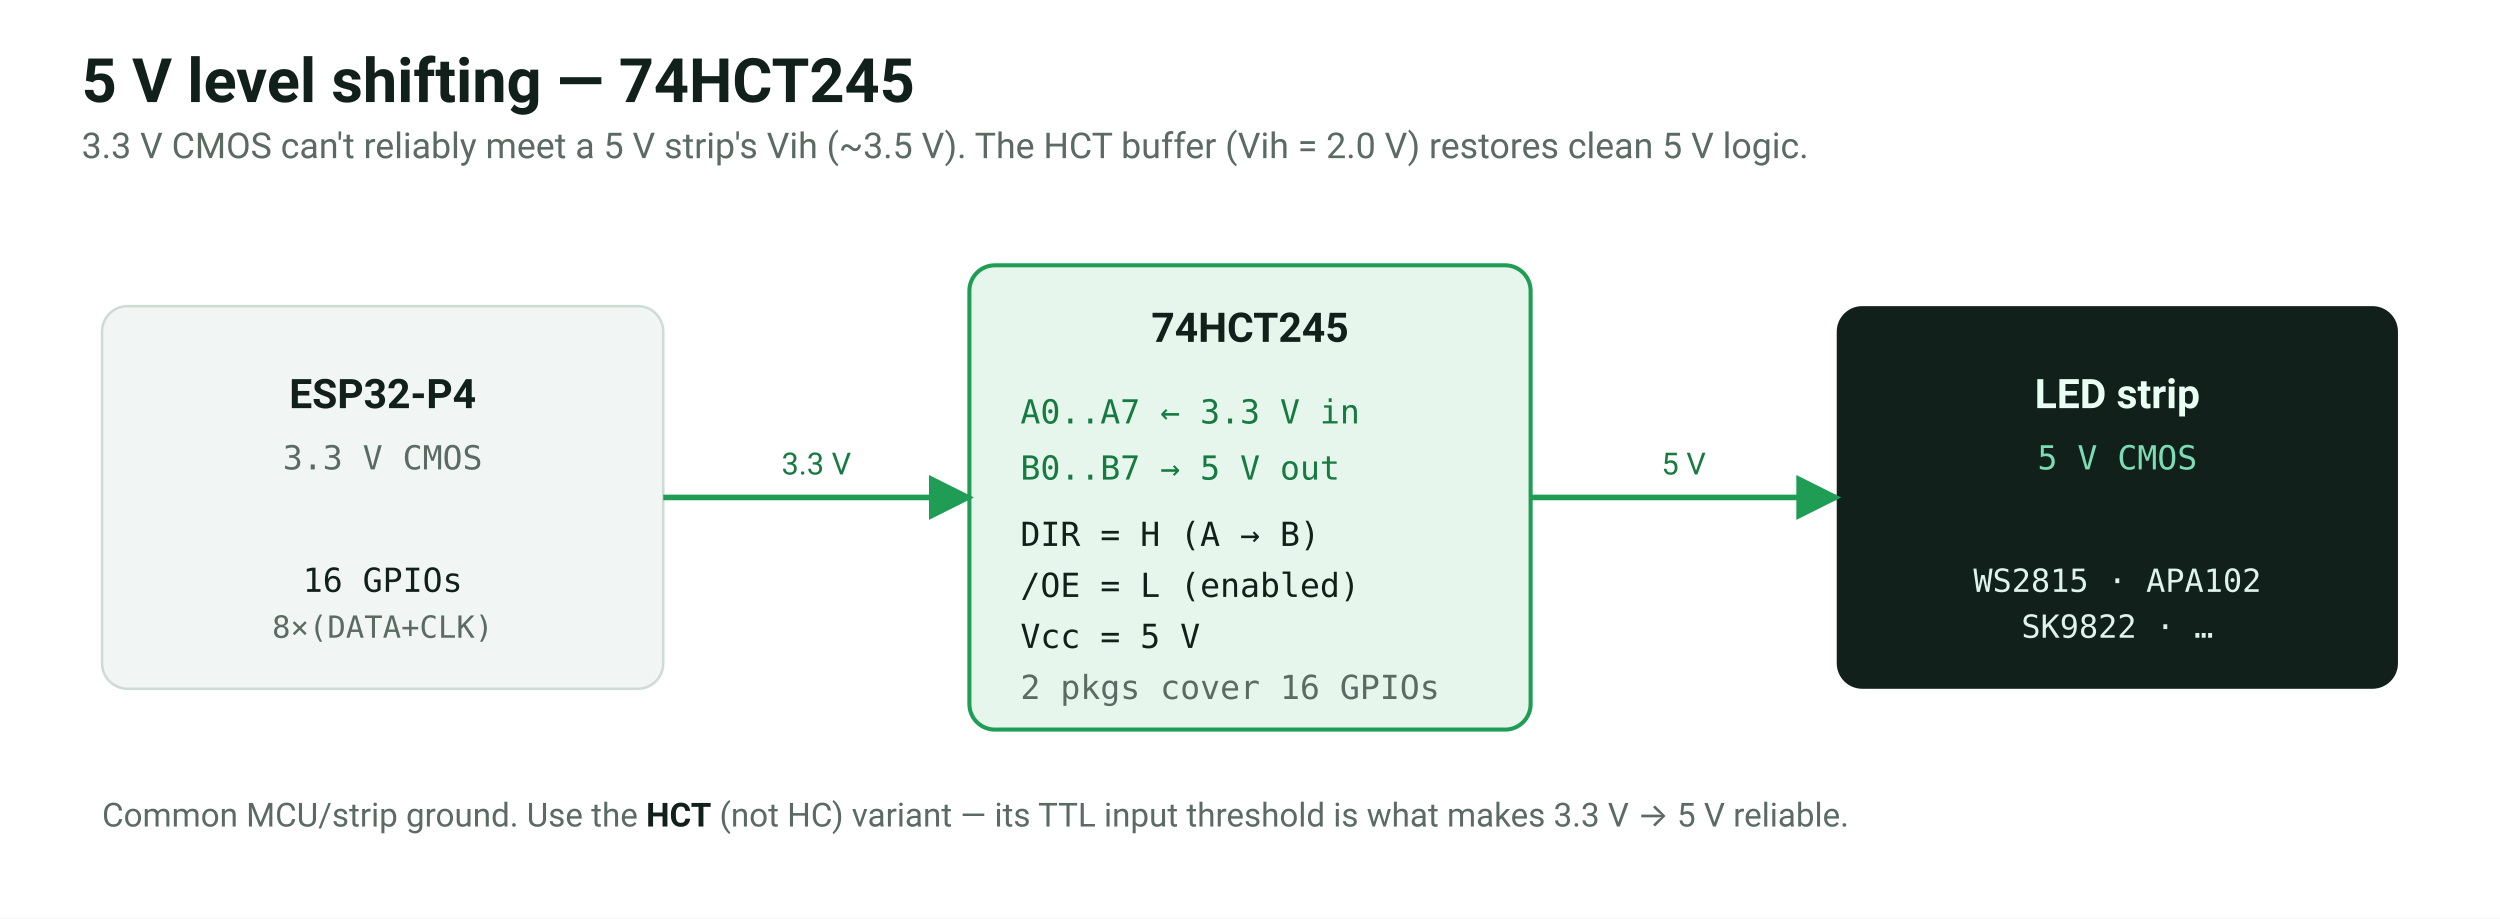
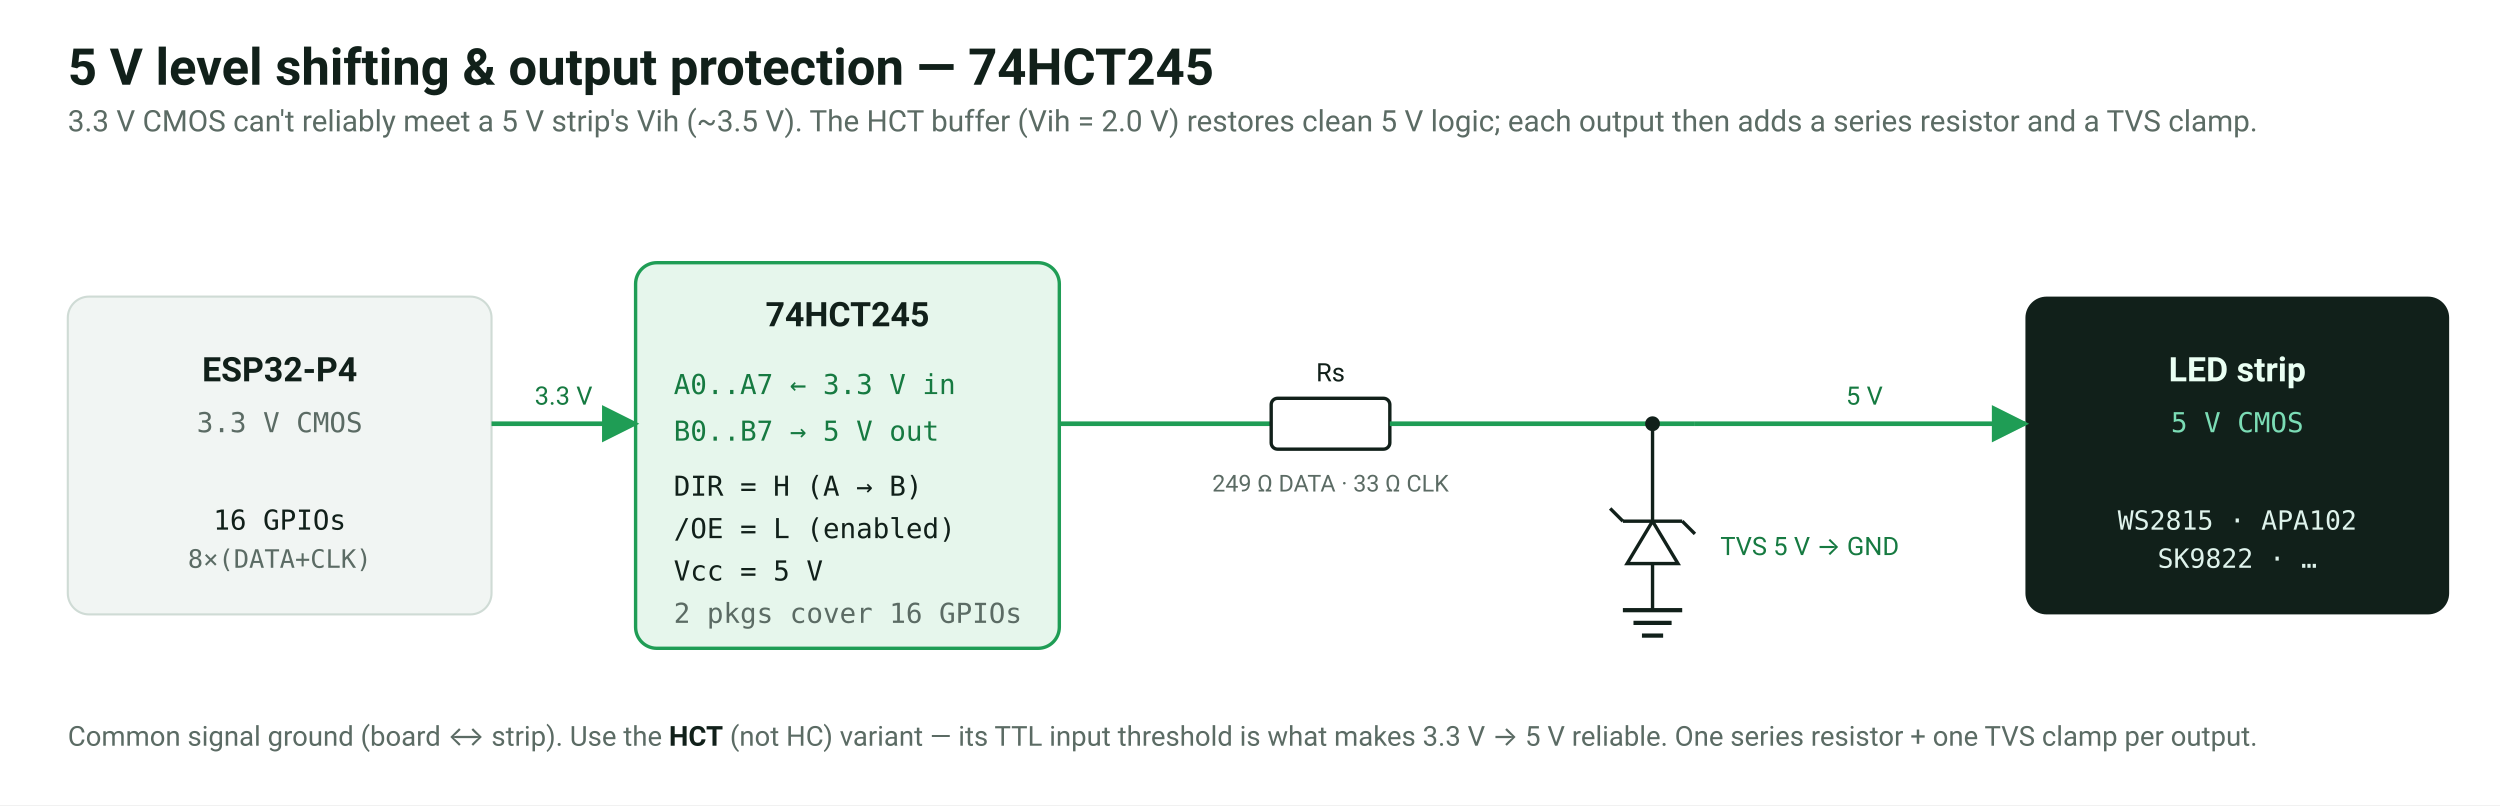
- <svg xmlns="http://www.w3.org/2000/svg" viewBox="0 0 980 360" font-family="system-ui, -apple-system, 'Segoe UI', Roboto, sans-serif">
+ <svg xmlns="http://www.w3.org/2000/svg" viewBox="0 0 1180 380" font-family="system-ui, -apple-system, 'Segoe UI', Roboto, sans-serif">
  <defs>
    <marker id="ls-ar" viewBox="0 0 10 10" refX="9" refY="5" markerWidth="8" markerHeight="8" orient="auto-start-reverse">
      <path d="M0 0L10 5L0 10z" fill="#1f9d55" />
    </marker>
  </defs>
-   <rect width="980" height="360" fill="#ffffff" />
-   <text x="32" y="40" font-size="24" font-weight="700" fill="#11201a">5 V level shifting — 74HCT245</text>
-   <text x="32" y="62" font-size="14" fill="#5b6b64">3.3 V CMOS can't reliably meet a 5 V strip's Vih (~3.5 V). The HCT buffer (Vih = 2.0 V) restores clean 5 V logic.</text>
-   <rect x="40" y="120" width="220" height="150" rx="10" fill="#f1f5f3" stroke="#cfdbd5" />
-   <text x="150" y="160" text-anchor="middle" font-size="16" font-weight="700" fill="#11201a">ESP32-P4</text>
-   <text x="150" y="184" text-anchor="middle" font-size="13" fill="#5b6b64" font-family="'DejaVu Sans Mono', monospace">3.3 V CMOS</text>
-   <text x="150" y="232" text-anchor="middle" font-size="13" fill="#11201a" font-family="'DejaVu Sans Mono', monospace">16 GPIOs</text>
-   <text x="150" y="250" text-anchor="middle" font-size="12" fill="#5b6b64" font-family="'DejaVu Sans Mono', monospace">8×(DATA+CLK)</text>
-   <rect x="380" y="104" width="220" height="182" rx="10" fill="#e6f6ec" stroke="#1f9d55" stroke-width="1.6" />
-   <text x="490" y="134" text-anchor="middle" font-size="16" font-weight="700" fill="#11201a">74HCT245</text>
+   <rect width="1180" height="380" fill="#ffffff" />
+   <text x="32" y="40" font-size="24" font-weight="700" fill="#11201a">5 V level shifting &amp; output protection — 74HCT245</text>
+   <text x="32" y="62" font-size="14" fill="#5b6b64">3.3 V CMOS can't reliably meet a 5 V strip's Vih (~3.5 V). The HCT buffer (Vih = 2.0 V) restores clean 5 V logic; each output then adds a series resistor and a TVS clamp.</text>
+   <rect x="32" y="140" width="200" height="150" rx="10" fill="#f1f5f3" stroke="#cfdbd5" />
+   <text x="132" y="180" text-anchor="middle" font-size="16" font-weight="700" fill="#11201a">ESP32-P4</text>
+   <text x="132" y="204" text-anchor="middle" font-size="13" fill="#5b6b64" font-family="'DejaVu Sans Mono', monospace">3.3 V CMOS</text>
+   <text x="132" y="250" text-anchor="middle" font-size="13" fill="#11201a" font-family="'DejaVu Sans Mono', monospace">16 GPIOs</text>
+   <text x="132" y="268" text-anchor="middle" font-size="12" fill="#5b6b64" font-family="'DejaVu Sans Mono', monospace">8×(DATA+CLK)</text>
+   <rect x="300" y="124" width="200" height="182" rx="10" fill="#e6f6ec" stroke="#1f9d55" stroke-width="1.6" />
+   <text x="400" y="154" text-anchor="middle" font-size="16" font-weight="700" fill="#11201a">74HCT245</text>
  <g font-family="'DejaVu Sans Mono', ui-monospace, monospace" font-size="13" fill="#167a41">
-     <text x="400" y="166">A0..A7  ← 3.3 V in</text>
-     <text x="400" y="188">B0..B7  → 5 V out</text>
-     <text x="400" y="214" fill="#11201a">DIR = H   (A → B)</text>
-     <text x="400" y="234" fill="#11201a">/OE = L   (enabled)</text>
-     <text x="400" y="254" fill="#11201a">Vcc = 5 V</text>
-     <text x="400" y="274" fill="#5b6b64">2 pkgs cover 16 GPIOs</text>
+     <text x="318" y="186">A0..A7  ← 3.3 V in</text>
+     <text x="318" y="208">B0..B7  → 5 V out</text>
+     <text x="318" y="234" fill="#11201a">DIR = H   (A → B)</text>
+     <text x="318" y="254" fill="#11201a">/OE = L   (enabled)</text>
+     <text x="318" y="274" fill="#11201a">Vcc = 5 V</text>
+     <text x="318" y="294" fill="#5b6b64">2 pkgs cover 16 GPIOs</text>
  </g>
-   <rect x="720" y="120" width="220" height="150" rx="10" fill="#11201a" />
-   <text x="830" y="160" text-anchor="middle" font-size="16" font-weight="700" fill="#eafff3">LED strip</text>
-   <text x="830" y="184" text-anchor="middle" font-size="13" fill="#7bdcb5" font-family="'DejaVu Sans Mono', monospace">5 V CMOS</text>
-   <text x="830" y="232" text-anchor="middle" font-size="12.5" fill="#dff3ec" font-family="'DejaVu Sans Mono', monospace">WS2815 · APA102</text>
-   <text x="830" y="250" text-anchor="middle" font-size="12.5" fill="#dff3ec" font-family="'DejaVu Sans Mono', monospace">SK9822 · …</text>
-   <line x1="260" y1="195" x2="380" y2="195" stroke="#1f9d55" stroke-width="2.2" marker-end="url(#ls-ar)" />
-   <text x="320" y="186" text-anchor="middle" font-size="12" fill="#167a41">3.3 V</text>
-   <line x1="600" y1="195" x2="720" y2="195" stroke="#1f9d55" stroke-width="2.2" marker-end="url(#ls-ar)" />
-   <text x="660" y="186" text-anchor="middle" font-size="12" fill="#167a41">5 V</text>
-   <text x="40" y="324" font-size="13" fill="#5b6b64">Common MCU/strip ground. Use the <tspan font-weight="700" fill="#11201a">HCT</tspan> (not HC) variant — its TTL input threshold is what makes 3.3 V → 5 V reliable.</text>
+   <rect x="956" y="140" width="200" height="150" rx="10" fill="#11201a" />
+   <text x="1056" y="180" text-anchor="middle" font-size="16" font-weight="700" fill="#eafff3">LED strip</text>
+   <text x="1056" y="204" text-anchor="middle" font-size="13" fill="#7bdcb5" font-family="'DejaVu Sans Mono', monospace">5 V CMOS</text>
+   <text x="1056" y="250" text-anchor="middle" font-size="12.5" fill="#dff3ec" font-family="'DejaVu Sans Mono', monospace">WS2815 · APA102</text>
+   <text x="1056" y="268" text-anchor="middle" font-size="12.5" fill="#dff3ec" font-family="'DejaVu Sans Mono', monospace">SK9822 · …</text>
+   <line x1="232" y1="200" x2="300" y2="200" stroke="#1f9d55" stroke-width="2.2" marker-end="url(#ls-ar)" />
+   <text x="266" y="191" text-anchor="middle" font-size="12" fill="#167a41">3.3 V</text>
+   <line x1="500" y1="200" x2="600" y2="200" stroke="#1f9d55" stroke-width="2.2" />
+   <rect x="600" y="188" width="56" height="24" rx="3" fill="#ffffff" stroke="#11201a" stroke-width="1.6" />
+   <text x="628" y="180" text-anchor="middle" font-size="12" fill="#11201a">Rs</text>
+   <text x="628" y="232" text-anchor="middle" font-size="11" fill="#5b6b64">249 Ω DATA · 33 Ω CLK</text>
+   <line x1="656" y1="200" x2="800" y2="200" stroke="#1f9d55" stroke-width="2.2" />
+   <circle cx="780" cy="200" r="3.5" fill="#11201a" />
+   <line x1="780" y1="200" x2="780" y2="246" stroke="#11201a" stroke-width="1.6" />
+   <line x1="766" y1="246" x2="794" y2="246" stroke="#11201a" stroke-width="1.6" />
+   <line x1="766" y1="246" x2="760" y2="240" stroke="#11201a" stroke-width="1.6" />
+   <line x1="794" y1="246" x2="800" y2="252" stroke="#11201a" stroke-width="1.6" />
+   <path d="M768 266 L792 266 L780 246 z" fill="#ffffff" stroke="#11201a" stroke-width="1.6" />
+   <line x1="780" y1="266" x2="780" y2="288" stroke="#11201a" stroke-width="1.6" />
+   <line x1="766" y1="288" x2="794" y2="288" stroke="#11201a" stroke-width="2" />
+   <line x1="771" y1="294" x2="789" y2="294" stroke="#11201a" stroke-width="2" />
+   <line x1="775" y1="300" x2="785" y2="300" stroke="#11201a" stroke-width="2" />
+   <text x="812" y="262" font-size="12" fill="#167a41">TVS 5 V → GND</text>
+   <line x1="800" y1="200" x2="956" y2="200" stroke="#1f9d55" stroke-width="2.2" marker-end="url(#ls-ar)" />
+   <text x="880" y="191" text-anchor="middle" font-size="12" fill="#167a41">5 V</text>
+   <text x="32" y="352" font-size="13" fill="#5b6b64">Common signal ground (board ↔ strip). Use the <tspan font-weight="700" fill="#11201a">HCT</tspan> (not HC) variant — its TTL input threshold is what makes 3.3 V → 5 V reliable. One series resistor + one TVS clamp per output.</text>
</svg>
